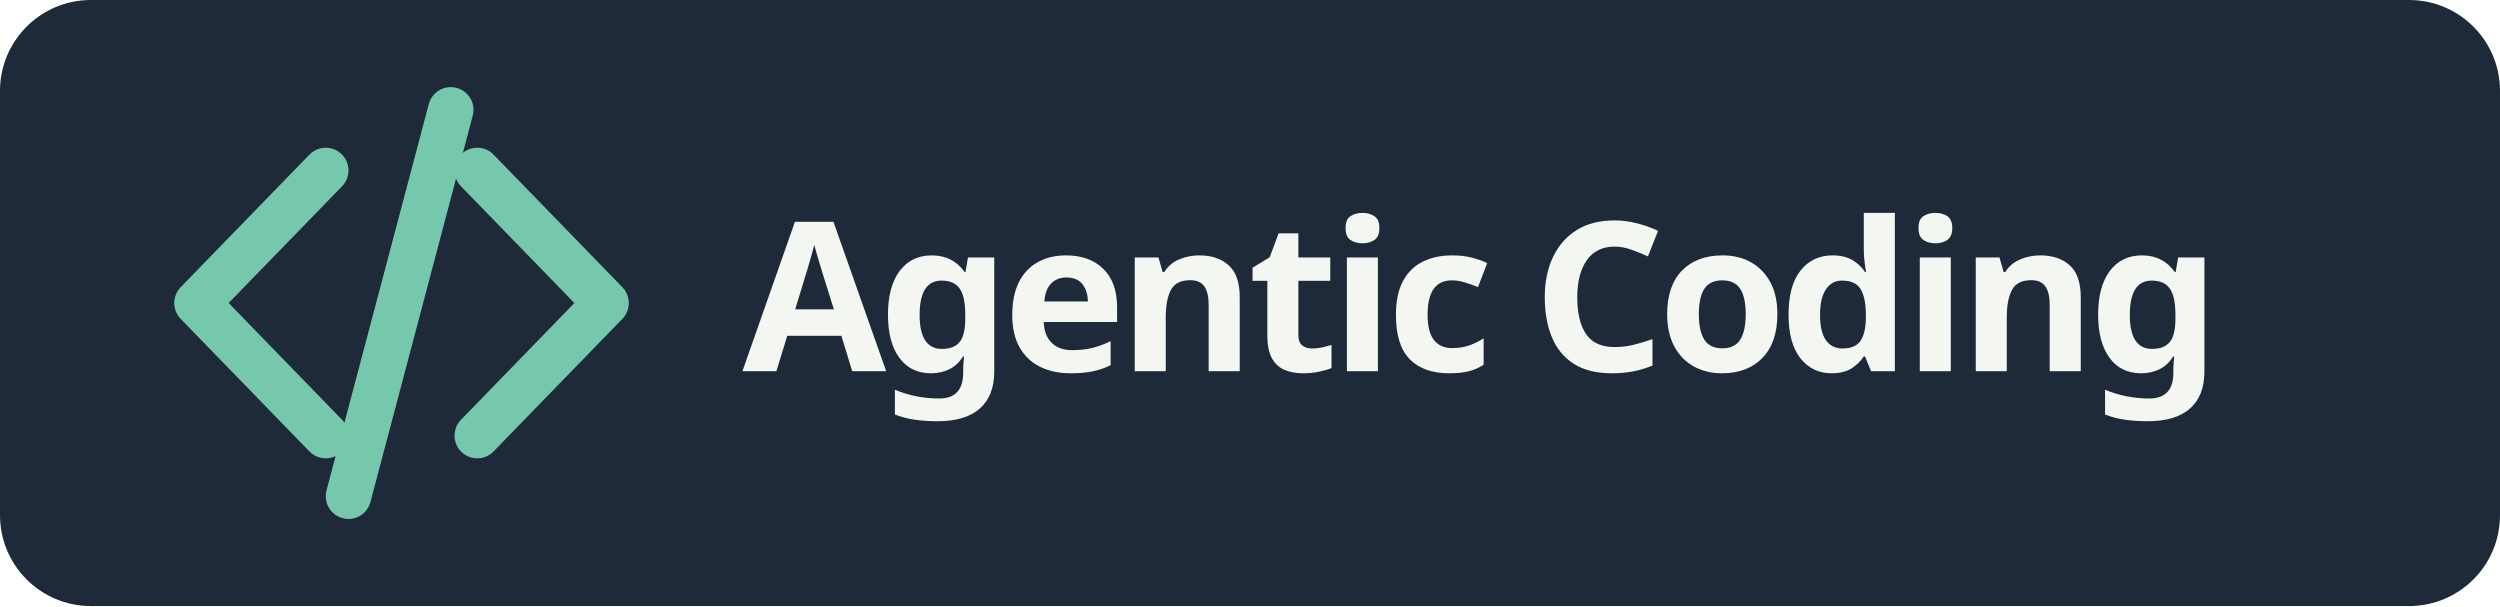
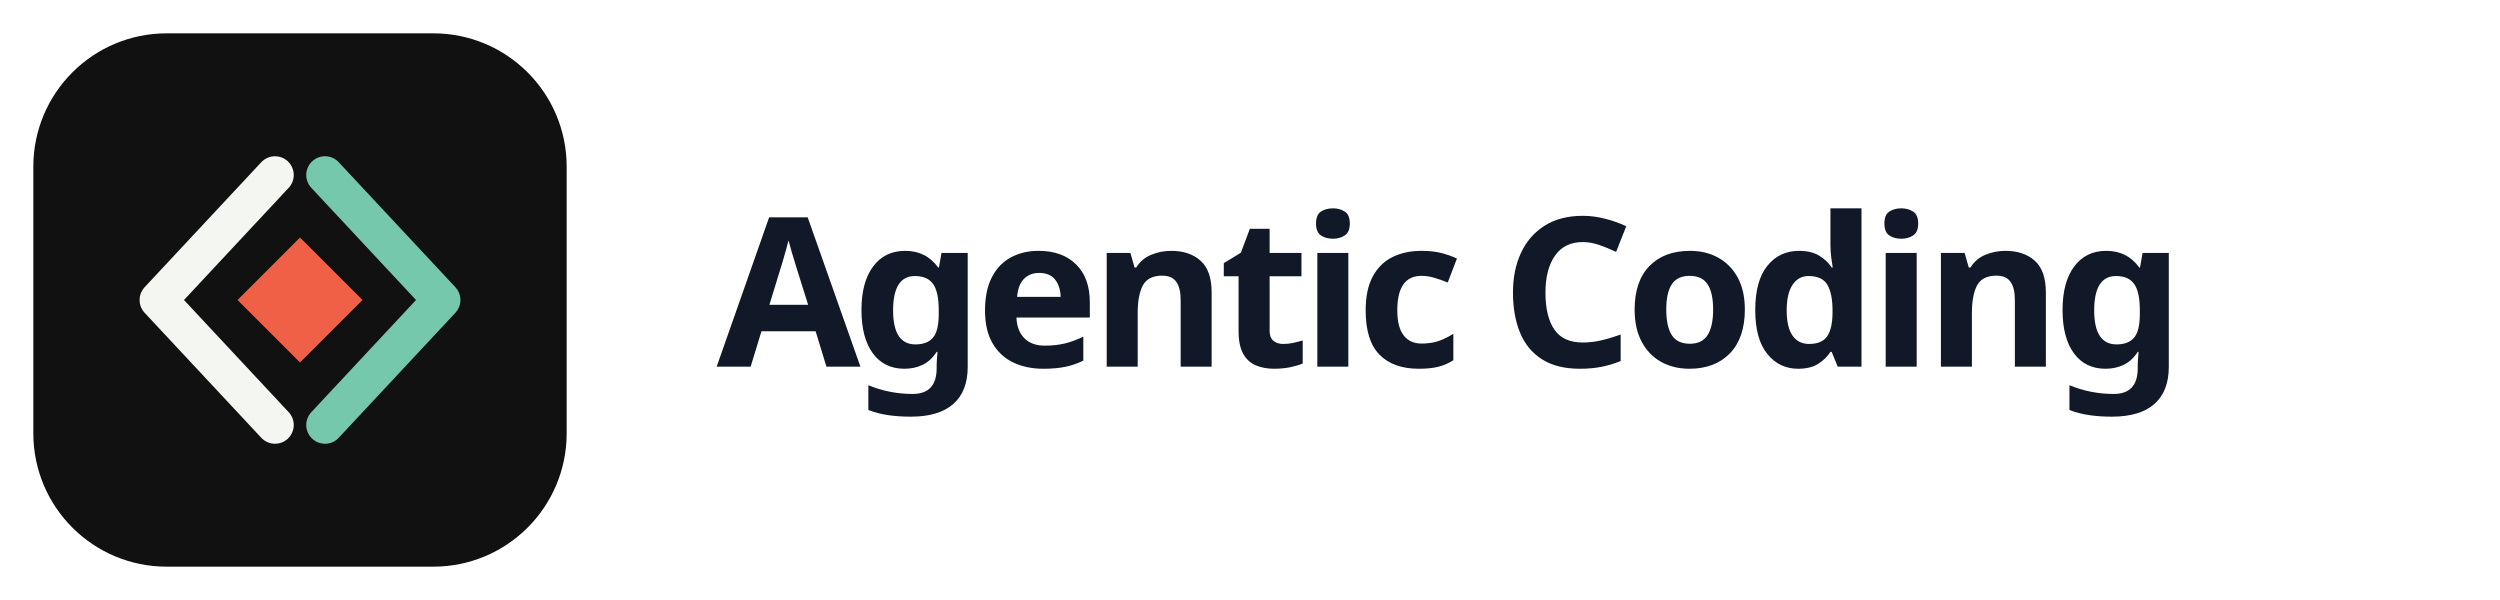
- <svg xmlns="http://www.w3.org/2000/svg" viewBox="0 0 660 160" role="img" aria-labelledby="title description">
-   <rect width="660" height="160" rx="24" fill="#1e2939" />
-   <path d="M86 45 52 80l34 35M126 45l34 35-34 35M119 29 92 131" fill="none" stroke="#76c8ad" stroke-width="12" stroke-linecap="round" stroke-linejoin="round" />
-   <text x="196" y="98" fill="#f4f6f1" font-family="Ubuntu Sans, Ubuntu, sans-serif" font-size="55" font-weight="750" letter-spacing="-2">Agentic Coding</text>
+ <svg xmlns="http://www.w3.org/2000/svg" viewBox="0 0 600 144" role="img" aria-labelledby="title description">
+   <rect x="8" y="8" width="128" height="128" rx="32" fill="#111111" />
+   <path d="M66 42 38 72l28 30" fill="none" stroke="#f4f6f1" stroke-width="9" stroke-linecap="round" stroke-linejoin="round" />
+   <path d="m78 42 28 30-28 30" fill="none" stroke="#76c8ad" stroke-width="9" stroke-linecap="round" stroke-linejoin="round" />
+   <path d="m72 57 15 15-15 15-15-15 15-15Z" fill="#ef6047" />
+   <text x="172" y="88" fill="#111827" font-family="Ubuntu Sans, Ubuntu, sans-serif" font-size="50" font-weight="750" letter-spacing="-2">Agentic Coding</text>
</svg>
